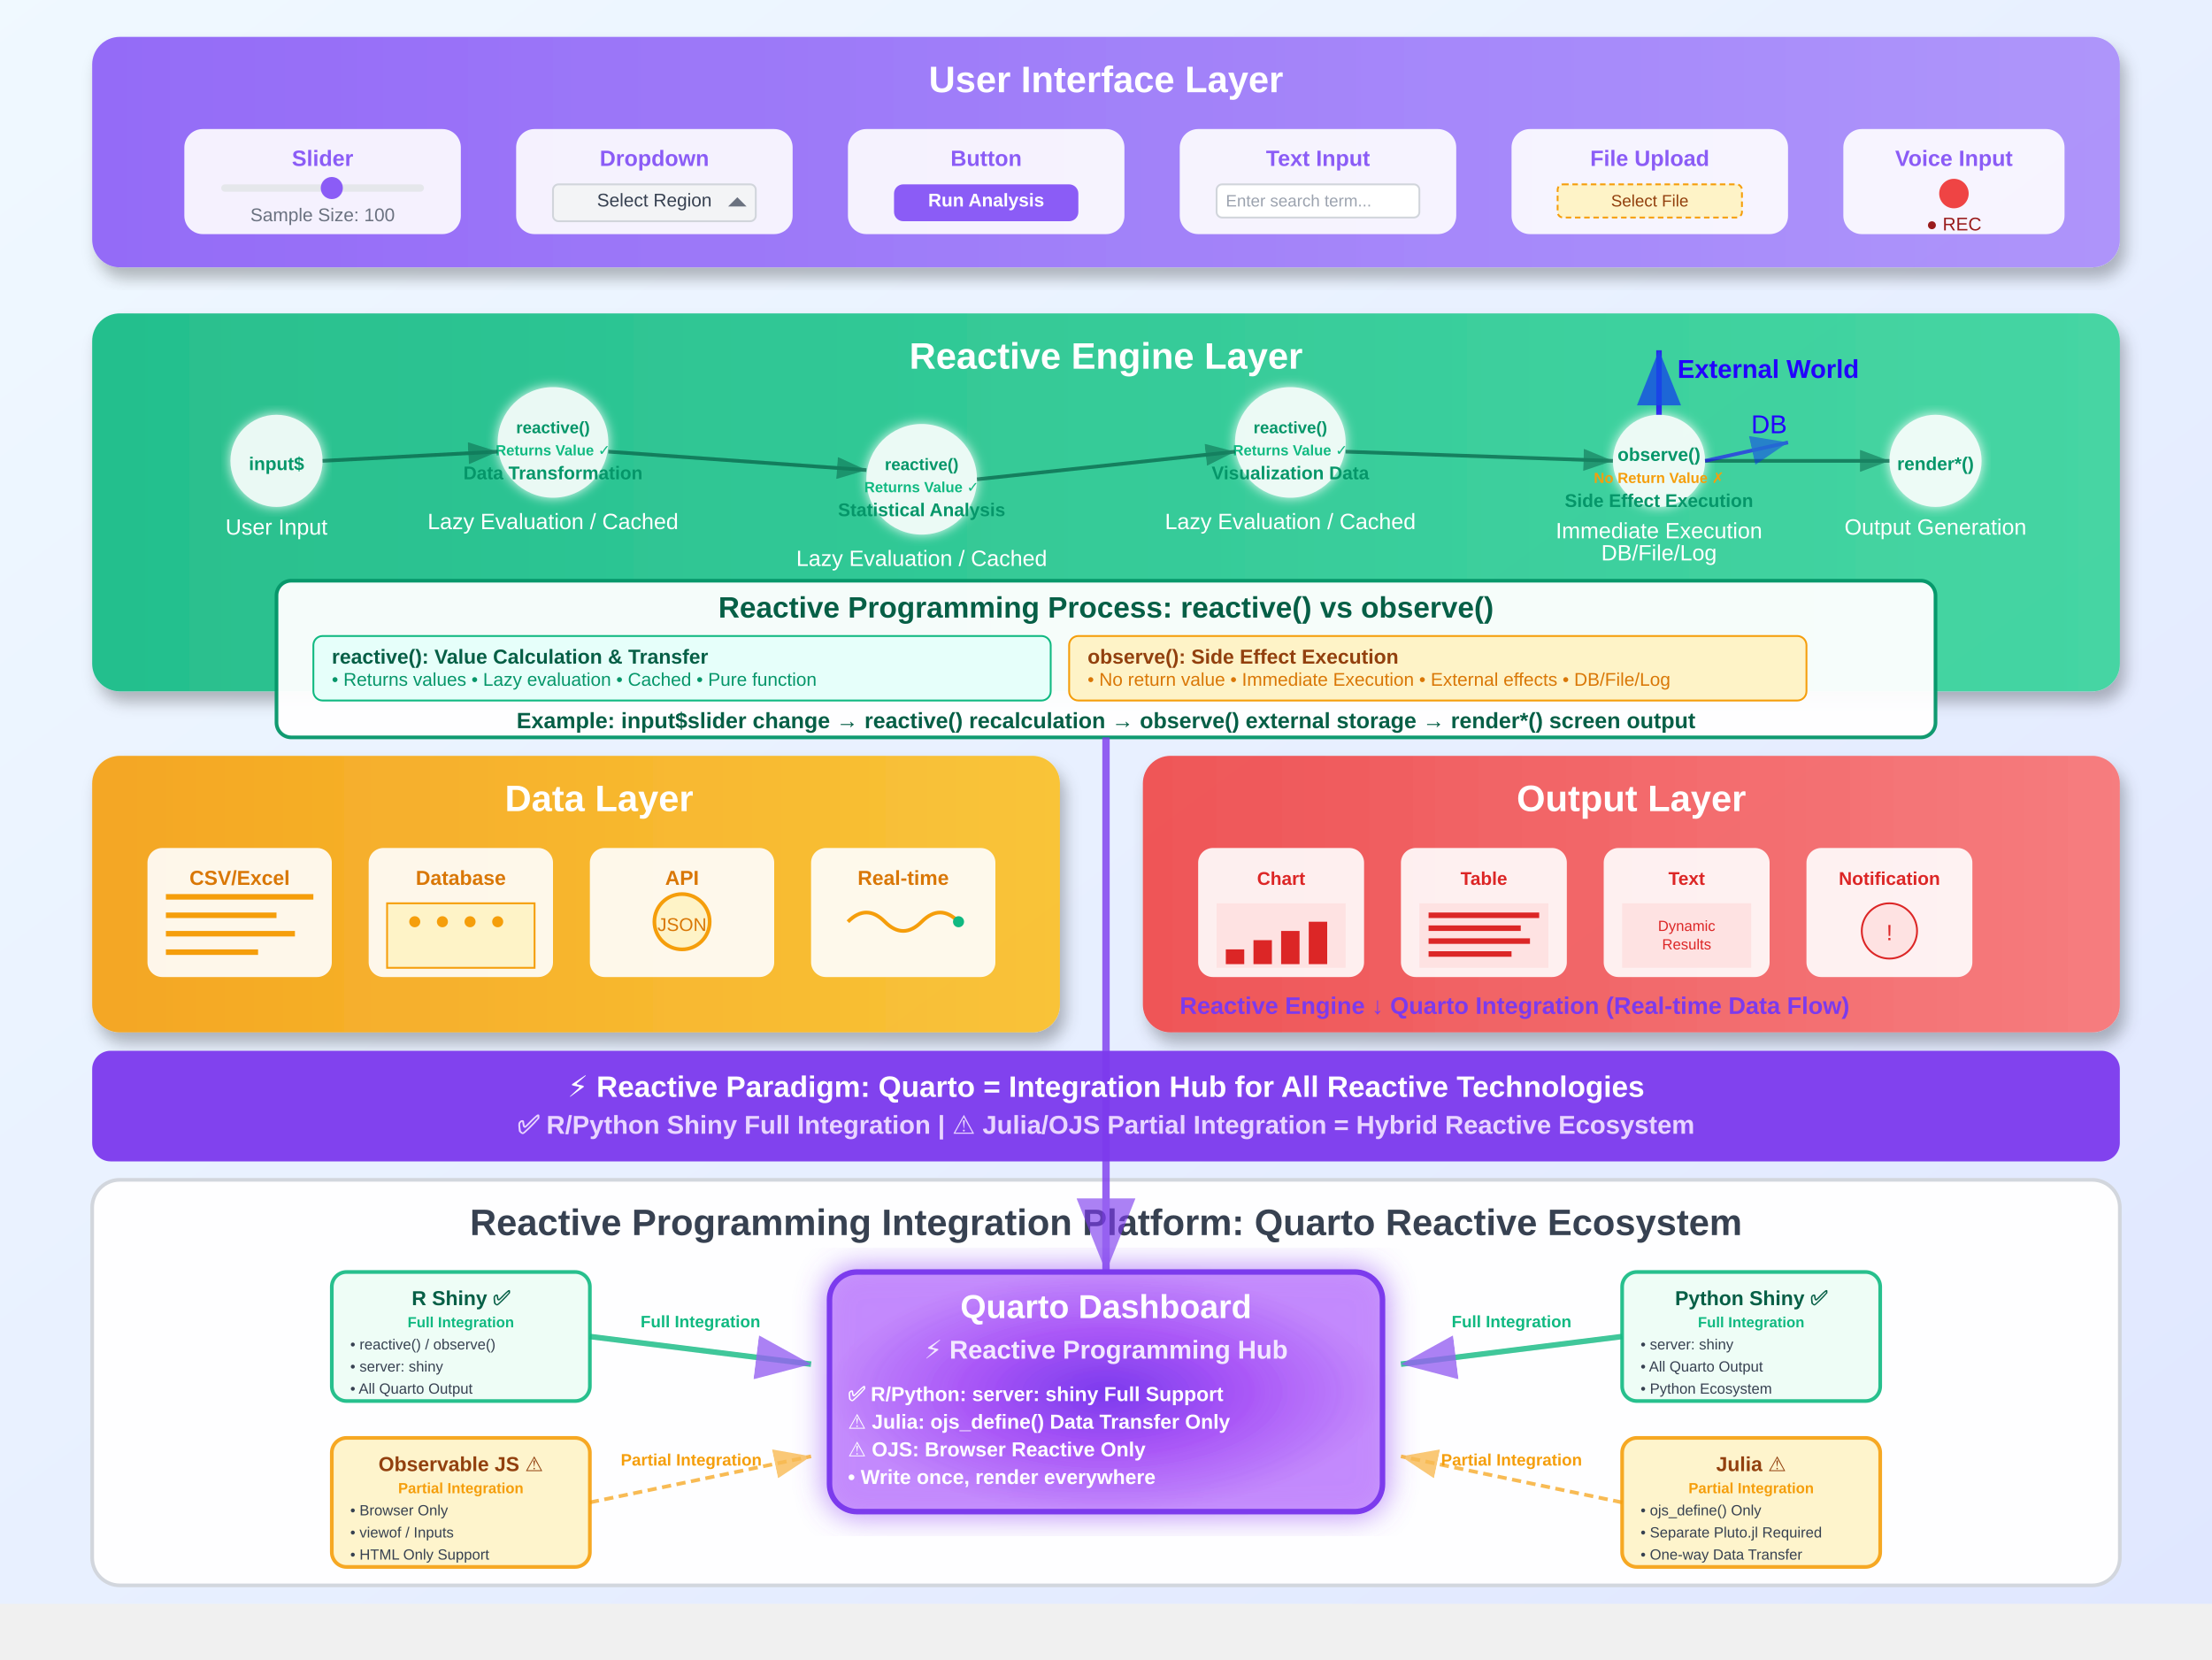
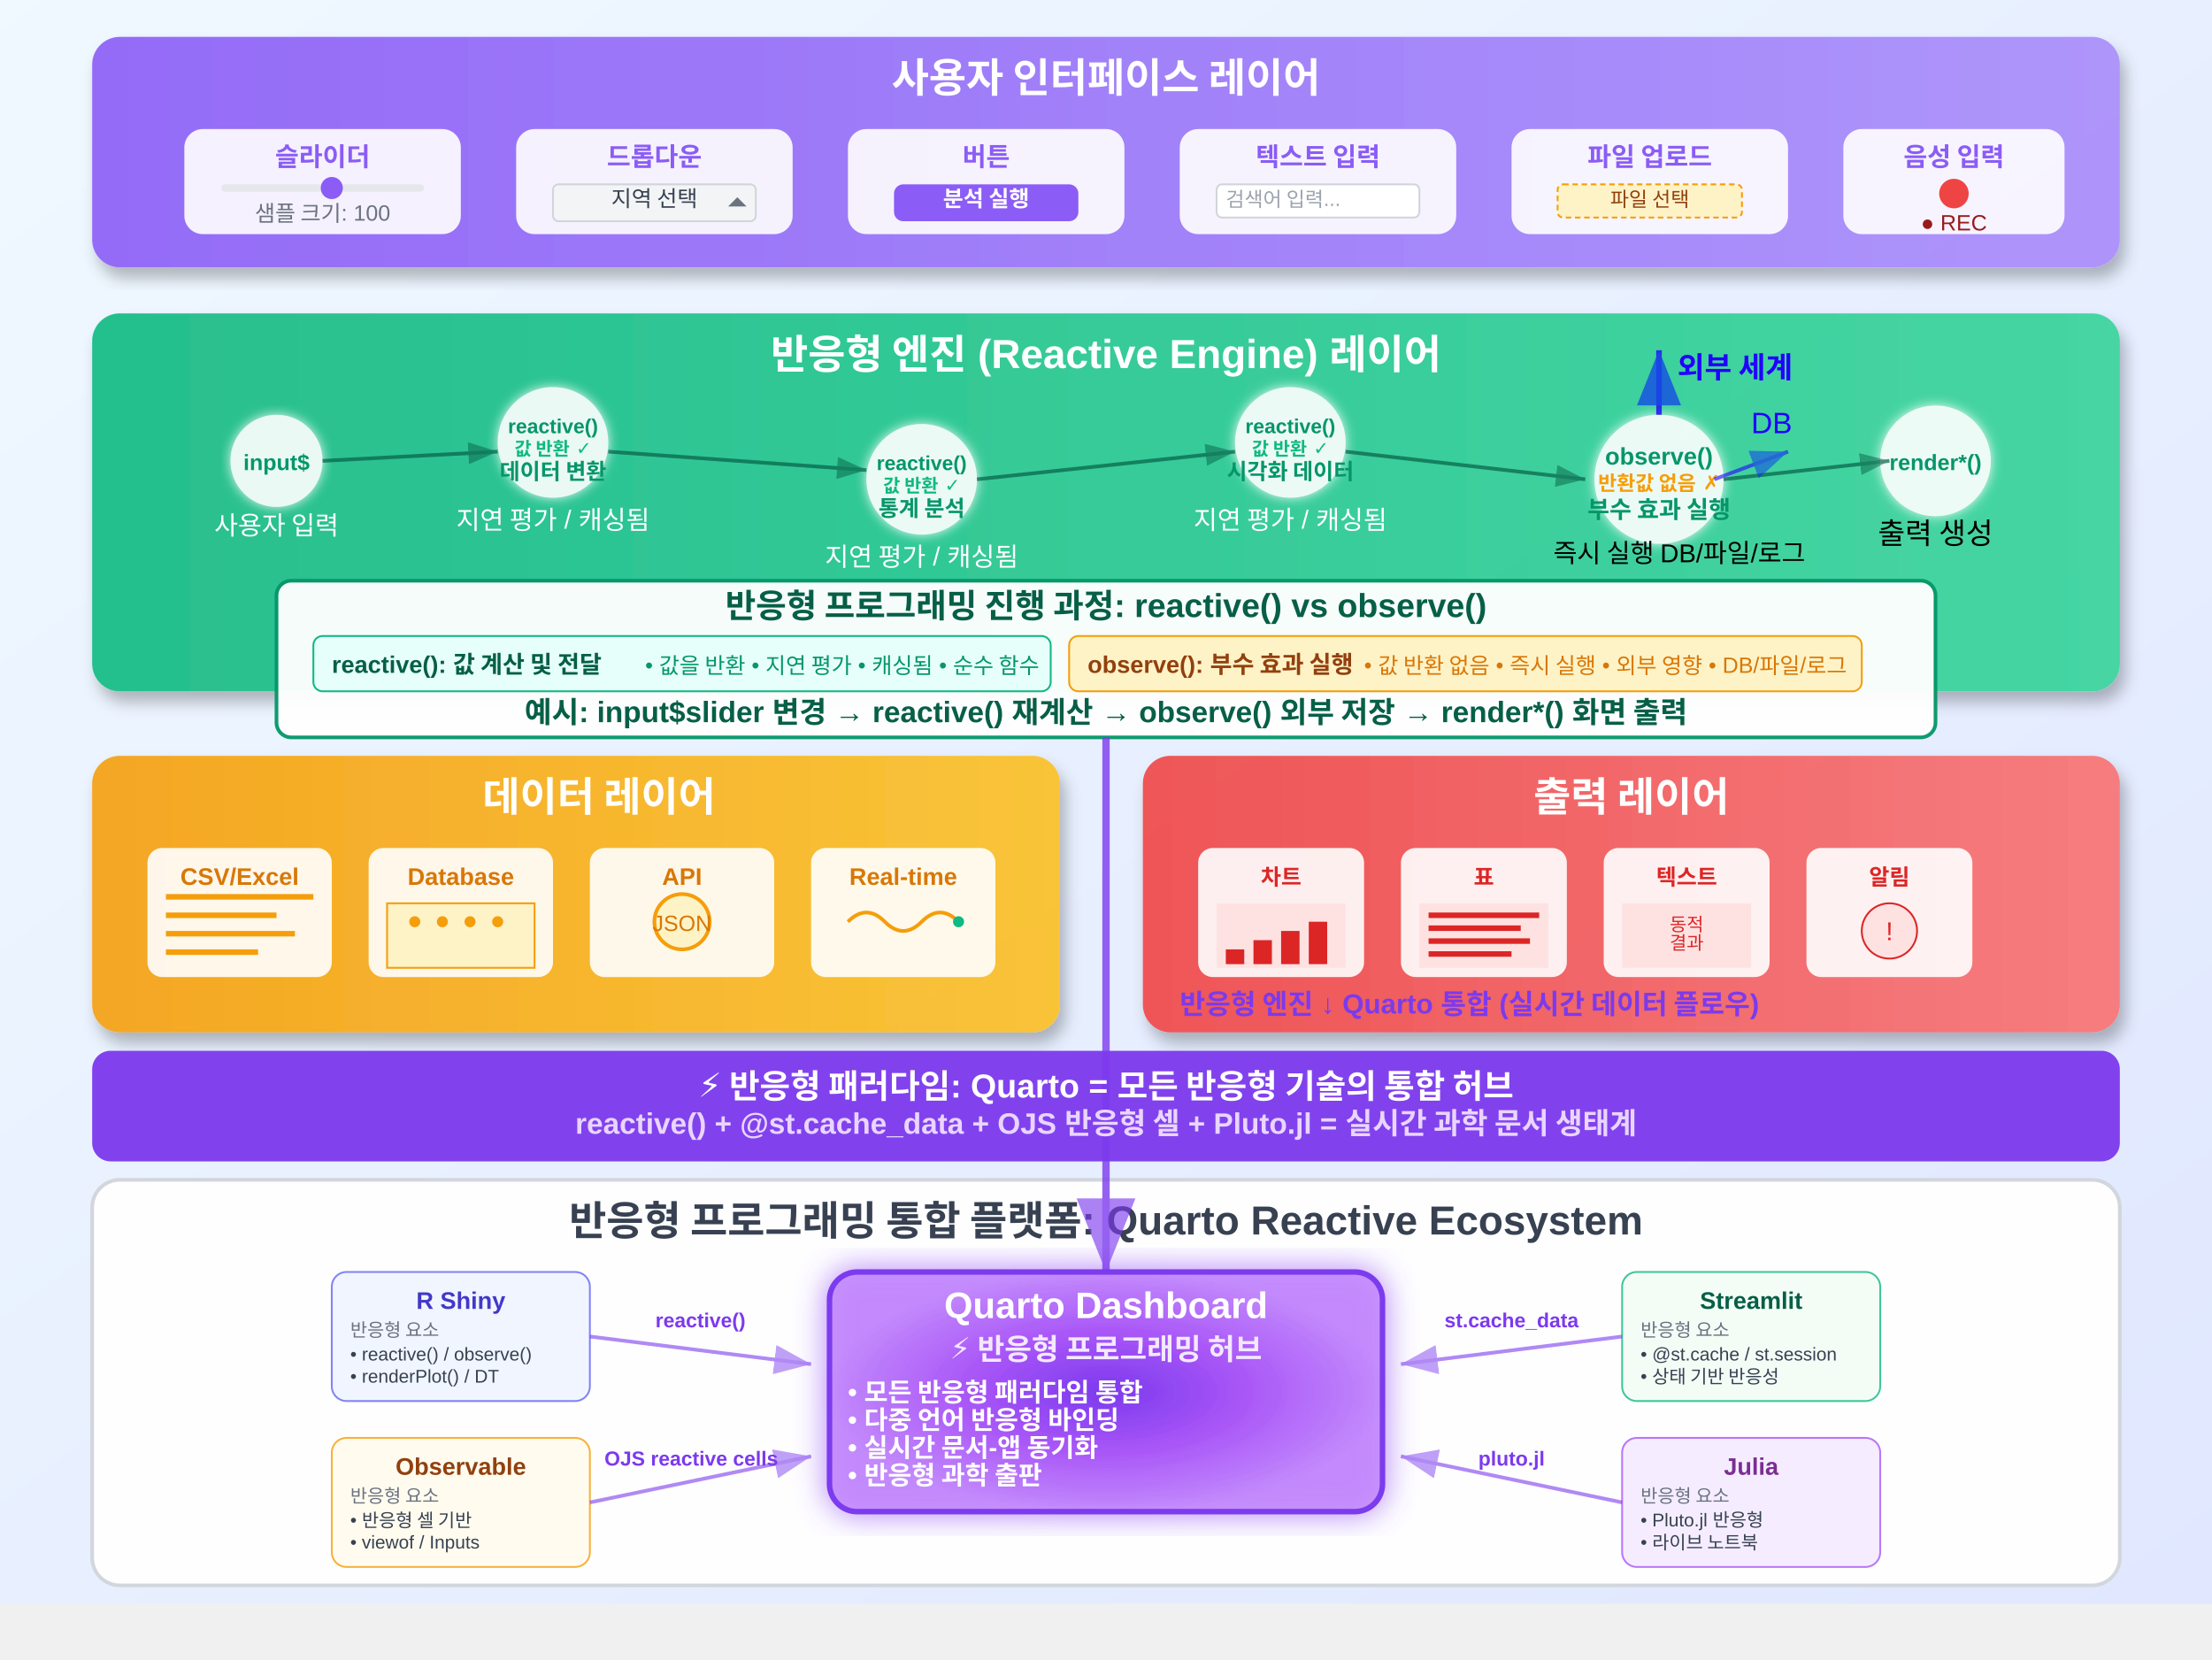
<svg xmlns="http://www.w3.org/2000/svg" width="1200" height="900" viewBox="0 30 1200 900">
  <defs>
    <linearGradient id="bgGradient" x1="0%" y1="0%" x2="100%" y2="100%">
      <stop offset="0%" style="stop-color:#F0F9FF;stop-opacity:1" />
      <stop offset="100%" style="stop-color:#E0E7FF;stop-opacity:1" />
    </linearGradient>
    <linearGradient id="userGradient" x1="0%" y1="0%" x2="100%" y2="0%">
      <stop offset="0%" style="stop-color:#8B5CF6" />
      <stop offset="100%" style="stop-color:#A78BFA" />
    </linearGradient>
    <linearGradient id="reactiveGradient" x1="0%" y1="0%" x2="100%" y2="0%">
      <stop offset="0%" style="stop-color:#10B981" />
      <stop offset="100%" style="stop-color:#34D399" />
    </linearGradient>
    <linearGradient id="dataGradient" x1="0%" y1="0%" x2="100%" y2="0%">
      <stop offset="0%" style="stop-color:#F59E0B" />
      <stop offset="100%" style="stop-color:#FBBF24" />
    </linearGradient>
    <linearGradient id="outputGradient" x1="0%" y1="0%" x2="100%" y2="0%">
      <stop offset="0%" style="stop-color:#EF4444" />
      <stop offset="100%" style="stop-color:#F87171" />
    </linearGradient>
    <filter id="shadow">
      <feDropShadow dx="3" dy="6" stdDeviation="4" flood-opacity="0.3" />
    </filter>
    <filter id="glow">
      <feGaussianBlur stdDeviation="3" result="coloredBlur" />
      <feMerge>
        <feMergeNode in="coloredBlur" />
        <feMergeNode in="SourceGraphic" />
      </feMerge>
    </filter>
  </defs>
  <rect width="1200" height="900" fill="url(#bgGradient)" />
  <g id="user-layer" transform="translate(0, -50)">
    <rect x="50" y="100" width="1100" height="125" rx="15" fill="url(#userGradient)" filter="url(#shadow)" opacity="0.9" />
-     <text x="600" y="130" text-anchor="middle" font-family="Arial, sans-serif" font-size="20" font-weight="bold" fill="white">
-       User Interface Layer
+     <text x="600" y="130" text-anchor="middle" font-family="Arial, sans-serif" font-size="22" font-weight="bold" fill="white">
+       사용자 인터페이스 레이어
    </text>
    <g id="ui-controls">
      <rect x="100" y="150" width="150" height="57" rx="10" fill="white" opacity="0.9" />
-       <text x="175" y="170" text-anchor="middle" font-family="Arial, sans-serif" font-size="12" font-weight="bold" fill="#8B5CF6">Slider</text>
+       <text x="175" y="170" text-anchor="middle" font-family="Arial, sans-serif" font-size="14" font-weight="bold" fill="#8B5CF6">슬라이더</text>
      <rect x="120" y="180" width="110" height="4" fill="#E5E7EB" rx="2" />
      <circle cx="180" cy="182" r="6" fill="#8B5CF6" />
-       <text x="175" y="200" text-anchor="middle" font-family="Arial, sans-serif" font-size="10" fill="#6B7280">Sample Size: 100</text>
+       <text x="175" y="200" text-anchor="middle" font-family="Arial, sans-serif" font-size="12" fill="#6B7280">샘플 크기: 100</text>
      <rect x="280" y="150" width="150" height="57" rx="10" fill="white" opacity="0.9" />
-       <text x="355" y="170" text-anchor="middle" font-family="Arial, sans-serif" font-size="12" font-weight="bold" fill="#8B5CF6">Dropdown</text>
+       <text x="355" y="170" text-anchor="middle" font-family="Arial, sans-serif" font-size="14" font-weight="bold" fill="#8B5CF6">드롭다운</text>
      <rect x="300" y="180" width="110" height="20" fill="#F3F4F6" stroke="#D1D5DB" rx="3" />
-       <text x="355" y="192" text-anchor="middle" font-family="Arial, sans-serif" font-size="10" fill="#374151">Select Region</text>
+       <text x="355" y="192" text-anchor="middle" font-family="Arial, sans-serif" font-size="12" fill="#374151">지역 선택</text>
      <polygon points="400,187 395,192 405,192" fill="#6B7280" />
      <rect x="460" y="150" width="150" height="57" rx="10" fill="white" opacity="0.9" />
-       <text x="535" y="170" text-anchor="middle" font-family="Arial, sans-serif" font-size="12" font-weight="bold" fill="#8B5CF6">Button</text>
+       <text x="535" y="170" text-anchor="middle" font-family="Arial, sans-serif" font-size="14" font-weight="bold" fill="#8B5CF6">버튼</text>
      <rect x="485" y="180" width="100" height="20" fill="#8B5CF6" rx="5" />
-       <text x="535" y="192" text-anchor="middle" font-family="Arial, sans-serif" font-size="10" font-weight="bold" fill="white">Run Analysis</text>
+       <text x="535" y="192" text-anchor="middle" font-family="Arial, sans-serif" font-size="12" font-weight="bold" fill="white">분석 실행</text>
      <rect x="640" y="150" width="150" height="57" rx="10" fill="white" opacity="0.9" />
-       <text x="715" y="170" text-anchor="middle" font-family="Arial, sans-serif" font-size="12" font-weight="bold" fill="#8B5CF6">Text Input</text>
+       <text x="715" y="170" text-anchor="middle" font-family="Arial, sans-serif" font-size="14" font-weight="bold" fill="#8B5CF6">텍스트 입력</text>
      <rect x="660" y="180" width="110" height="18" fill="white" stroke="#D1D5DB" rx="3" />
-       <text x="665" y="192" font-family="Arial, sans-serif" font-size="9" fill="#9CA3AF">Enter search term...</text>
+       <text x="665" y="192" font-family="Arial, sans-serif" font-size="11" fill="#9CA3AF">검색어 입력...</text>
      <rect x="820" y="150" width="150" height="57" rx="10" fill="white" opacity="0.9" />
-       <text x="895" y="170" text-anchor="middle" font-family="Arial, sans-serif" font-size="12" font-weight="bold" fill="#8B5CF6">File Upload</text>
+       <text x="895" y="170" text-anchor="middle" font-family="Arial, sans-serif" font-size="14" font-weight="bold" fill="#8B5CF6">파일 업로드</text>
      <rect x="845" y="180" width="100" height="18" fill="#FEF3C7" stroke="#F59E0B" stroke-width="1" stroke-dasharray="3,2" rx="3" />
-       <text x="895" y="192" text-anchor="middle" font-family="Arial, sans-serif" font-size="9" fill="#92400E">Select File</text>
+       <text x="895" y="192" text-anchor="middle" font-family="Arial, sans-serif" font-size="11" fill="#92400E">파일 선택</text>
      <rect x="1000" y="150" width="120" height="57" rx="10" fill="white" opacity="0.9" />
-       <text x="1060" y="170" text-anchor="middle" font-family="Arial, sans-serif" font-size="12" font-weight="bold" fill="#8B5CF6">Voice Input</text>
+       <text x="1060" y="170" text-anchor="middle" font-family="Arial, sans-serif" font-size="14" font-weight="bold" fill="#8B5CF6">음성 입력</text>
      <circle cx="1060" cy="185" r="8" fill="#EF4444" />
-       <text x="1060" y="205" text-anchor="middle" font-family="Arial, sans-serif" font-size="10" fill="#991B1B">● REC</text>
+       <text x="1060" y="205" text-anchor="middle" font-family="Arial, sans-serif" font-size="12" fill="#991B1B">● REC</text>
    </g>
  </g>
  <g id="reactive-layer" transform="translate(0, -50)">
    <rect x="50" y="250" width="1100" height="205" rx="15" fill="url(#reactiveGradient)" filter="url(#shadow)" opacity="0.9" />
-     <text x="600" y="280" text-anchor="middle" font-family="Arial, sans-serif" font-size="20" font-weight="bold" fill="white">
-       Reactive Engine Layer 
+     <text x="600" y="280" text-anchor="middle" font-family="Arial, sans-serif" font-size="22" font-weight="bold" fill="white">
+       반응형 엔진 (Reactive Engine) 레이어
    </text>
    <g id="reactive-nodes">
      <circle cx="150" cy="330" r="25" fill="white" opacity="0.9" filter="url(#glow)" />
-       <text x="150" y="335" text-anchor="middle" font-family="Arial, sans-serif" font-size="10" font-weight="bold" fill="#059669">input$</text>
-       <text x="150" y="370" text-anchor="middle" font-family="Arial, sans-serif" font-size="12" fill="white">User Input</text>
+       <text x="150" y="335" text-anchor="middle" font-family="Arial, sans-serif" font-size="12" font-weight="bold" fill="#059669">input$</text>
+       <text x="150" y="370" text-anchor="middle" font-family="Arial, sans-serif" font-size="14" fill="white">사용자 입력</text>
      <circle cx="300" cy="320" r="30" fill="white" opacity="0.9" filter="url(#glow)" />
-       <text x="300" y="315" text-anchor="middle" font-family="Arial, sans-serif" font-size="9" font-weight="bold" fill="#059669">reactive()</text>
-       <text x="300" y="327" text-anchor="middle" font-family="Arial, sans-serif" font-size="8" font-weight="bold" fill="#10B981">Returns Value ✓</text>
-       <text x="300" y="340" text-anchor="middle" font-family="Arial, sans-serif" font-size="10" font-weight="bold" fill="#059669">Data Transformation</text>
-       <text x="300" y="367" text-anchor="middle" font-family="Arial, sans-serif" font-size="12" fill="white">Lazy Evaluation / Cached</text>
+       <text x="300" y="315" text-anchor="middle" font-family="Arial, sans-serif" font-size="11" font-weight="bold" fill="#059669">reactive()</text>
+       <text x="300" y="327" text-anchor="middle" font-family="Arial, sans-serif" font-size="10" font-weight="bold" fill="#10B981">값 반환 ✓</text>
+       <text x="300" y="340" text-anchor="middle" font-family="Arial, sans-serif" font-size="12" font-weight="bold" fill="#059669">데이터 변환</text>
+       <text x="300" y="367" text-anchor="middle" font-family="Arial, sans-serif" font-size="14" fill="white">지연 평가 / 캐싱됨</text>
      <circle cx="500" cy="340" r="30" fill="white" opacity="0.9" filter="url(#glow)" />
-       <text x="500" y="335" text-anchor="middle" font-family="Arial, sans-serif" font-size="9" font-weight="bold" fill="#059669">reactive()</text>
-       <text x="500" y="347" text-anchor="middle" font-family="Arial, sans-serif" font-size="8" font-weight="bold" fill="#10B981">Returns Value ✓</text>
-       <text x="500" y="360" text-anchor="middle" font-family="Arial, sans-serif" font-size="10" font-weight="bold" fill="#059669">Statistical Analysis</text>
-       <text x="500" y="387" text-anchor="middle" font-family="Arial, sans-serif" font-size="12" fill="white">Lazy Evaluation / Cached</text>
+       <text x="500" y="335" text-anchor="middle" font-family="Arial, sans-serif" font-size="11" font-weight="bold" fill="#059669">reactive()</text>
+       <text x="500" y="347" text-anchor="middle" font-family="Arial, sans-serif" font-size="10" font-weight="bold" fill="#10B981">값 반환 ✓</text>
+       <text x="500" y="360" text-anchor="middle" font-family="Arial, sans-serif" font-size="12" font-weight="bold" fill="#059669">통계 분석</text>
+       <text x="500" y="387" text-anchor="middle" font-family="Arial, sans-serif" font-size="14" fill="white">지연 평가 / 캐싱됨</text>
      <circle cx="700" cy="320" r="30" fill="white" opacity="0.9" filter="url(#glow)" />
-       <text x="700" y="315" text-anchor="middle" font-family="Arial, sans-serif" font-size="9" font-weight="bold" fill="#059669">reactive()</text>
-       <text x="700" y="327" text-anchor="middle" font-family="Arial, sans-serif" font-size="8" font-weight="bold" fill="#10B981">Returns Value ✓</text>
-       <text x="700" y="340" text-anchor="middle" font-family="Arial, sans-serif" font-size="10" font-weight="bold" fill="#059669">Visualization Data</text>
-       <text x="700" y="367" text-anchor="middle" font-family="Arial, sans-serif" font-size="12" fill="white">Lazy Evaluation / Cached</text>
-       <circle cx="900" cy="330" r="25" fill="white" opacity="0.9" filter="url(#glow)" />
-       <text x="900" y="330" text-anchor="middle" font-family="Arial, sans-serif" font-size="10" font-weight="bold" fill="#059669">observe()</text>
-       <text x="900" y="342" text-anchor="middle" font-family="Arial, sans-serif" font-size="8" font-weight="bold" fill="#F59E0B">No Return Value ✗</text>
-       <text x="900" y="355" text-anchor="middle" font-family="Arial, sans-serif" font-size="10" font-weight="bold" fill="#059669">Side Effect Execution</text>
-       <text x="900" y="372" text-anchor="middle" font-family="Arial, sans-serif" font-size="12" fill="white">Immediate Execution</text>
-       <text x="900" y="384" text-anchor="middle" font-family="Arial, sans-serif" font-size="12" fill="white">DB/File/Log</text>
-       <circle cx="1050" cy="330" r="25" fill="white" opacity="0.9" filter="url(#glow)" />
-       <text x="1050" y="335" text-anchor="middle" font-family="Arial, sans-serif" font-size="10" font-weight="bold" fill="#059669">render*()</text>
-       <text x="1050" y="370" text-anchor="middle" font-family="Arial, sans-serif" font-size="12" fill="white">Output Generation</text>
+       <text x="700" y="315" text-anchor="middle" font-family="Arial, sans-serif" font-size="11" font-weight="bold" fill="#059669">reactive()</text>
+       <text x="700" y="327" text-anchor="middle" font-family="Arial, sans-serif" font-size="10" font-weight="bold" fill="#10B981">값 반환 ✓</text>
+       <text x="700" y="340" text-anchor="middle" font-family="Arial, sans-serif" font-size="12" font-weight="bold" fill="#059669">시각화 데이터</text>
+       <text x="700" y="367" text-anchor="middle" font-family="Arial, sans-serif" font-size="14" fill="white">지연 평가 / 캐싱됨</text>
+       <circle cx="900" cy="340" r="35" fill="white" opacity="0.9" filter="url(#glow)" />
+       <text x="900" y="332" text-anchor="middle" font-family="Arial, sans-serif" font-size="13" font-weight="bold" fill="#059669">observe()</text>
+       <text x="900" y="346" text-anchor="middle" font-family="Arial, sans-serif" font-size="11" font-weight="bold" fill="#F59E0B">반환값 없음 ✗</text>
+       <text x="900" y="361" text-anchor="middle" font-family="Arial, sans-serif" font-size="13" font-weight="bold" fill="#059669">부수 효과 실행</text>
+       <text x="870" y="385" text-anchor="middle" font-family="Arial, sans-serif" font-size="14" fill="black">즉시 실행</text>
+       <text x="940" y="385" text-anchor="middle" font-family="Arial, sans-serif" font-size="14" fill="black">DB/파일/로그</text>
+       <circle cx="1050" cy="330" r="30" fill="white" opacity="0.9" filter="url(#glow)" />
+       <text x="1050" y="335" text-anchor="middle" font-family="Arial, sans-serif" font-size="12" font-weight="bold" fill="#059669">render*()</text>
+       <text x="1050" y="375" text-anchor="middle" font-family="Arial, sans-serif" font-size="16" fill="black">출력 생성</text>
    </g>
    <defs>
      <marker id="reactiveArrow" markerWidth="8" markerHeight="6" refX="8" refY="3" orient="auto">
        <polygon points="0 0, 8 3, 0 6" fill="#065F46" opacity="0.7" />
      </marker>
      <marker id="externalArrow" markerWidth="10" markerHeight="8" refX="10" refY="4" orient="auto">
        <polygon points="0 0, 10 4, 0 8" fill="#0b2af5" opacity="0.8" />
      </marker>
    </defs>
    <line x1="175" y1="330" x2="270" y2="325" stroke="#065F46" stroke-width="2" marker-end="url(#reactiveArrow)" opacity="0.7" />
    <line x1="330" y1="325" x2="470" y2="335" stroke="#065F46" stroke-width="2" marker-end="url(#reactiveArrow)" opacity="0.7" />
    <line x1="530" y1="340" x2="670" y2="325" stroke="#065F46" stroke-width="2" marker-end="url(#reactiveArrow)" opacity="0.7" />
-     <line x1="730" y1="325" x2="875" y2="330" stroke="#065F46" stroke-width="2" marker-end="url(#reactiveArrow)" opacity="0.7" />
-     <line x1="925" y1="330" x2="1025" y2="330" stroke="#065F46" stroke-width="2" marker-end="url(#reactiveArrow)" opacity="0.7" />
+     <line x1="730" y1="325" x2="860" y2="340" stroke="#065F46" stroke-width="2" marker-end="url(#reactiveArrow)" opacity="0.7" />
+     <line x1="935" y1="340" x2="1025" y2="330" stroke="#065F46" stroke-width="2" marker-end="url(#reactiveArrow)" opacity="0.7" />
    <line x1="900" y1="305" x2="900" y2="270" stroke="#2200fd" stroke-width="3" marker-end="url(#externalArrow)" opacity="0.8" />
-     <text x="910" y="285" font-family="Arial, sans-serif" font-size="14" font-weight="bold" fill="#2200fd">External World</text>
-     <line x1="925" y1="330" x2="970" y2="320" stroke="#2200fd" stroke-width="2" marker-end="url(#externalArrow)" opacity="0.6" />
-     <text x="950" y="315" font-family="Arial, sans-serif" font-size="14" fill="#2200fd">DB</text>
+     <text x="910" y="285" font-family="Arial, sans-serif" font-size="16" font-weight="bold" fill="#2200fd">외부 세계</text>
+     <line x1="930" y1="340" x2="970" y2="325" stroke="#2200fd" stroke-width="2" marker-end="url(#externalArrow)" opacity="0.6" />
+     <text x="950" y="315" font-family="Arial, sans-serif" font-size="16" fill="#2200fd">DB</text>
    <rect x="150" y="395" width="900" height="85" rx="8" fill="white" stroke="#059669" stroke-width="2" opacity="0.95" />
-     <text x="600" y="415" text-anchor="middle" font-family="Arial, sans-serif" font-size="16" font-weight="bold" fill="#065F46">
-       Reactive Programming Process: reactive() vs observe()
-     </text>
-     <rect x="170" y="425" width="400" height="35" rx="5" fill="#E6FFFA" stroke="#10B981" stroke-width="1" />
-     <text x="180" y="440" font-family="Arial, sans-serif" font-size="11" font-weight="bold" fill="#065F46">reactive(): Value Calculation &amp; Transfer</text>
-     <text x="180" y="452" font-family="Arial, sans-serif" font-size="10" fill="#059669">• Returns values • Lazy evaluation • Cached • Pure function</text>
-     <rect x="580" y="425" width="400" height="35" rx="5" fill="#FEF3C7" stroke="#F59E0B" stroke-width="1" />
-     <text x="590" y="440" font-family="Arial, sans-serif" font-size="11" font-weight="bold" fill="#92400E">observe(): Side Effect Execution</text>
-     <text x="590" y="452" font-family="Arial, sans-serif" font-size="10" fill="#D97706">• No return value • Immediate Execution • External effects • DB/File/Log</text>
-     <text x="600" y="475" text-anchor="middle" font-family="Arial, sans-serif" font-size="12" font-weight="bold" fill="#065F46">
-       Example: input$slider change → reactive() recalculation → observe() external storage → render*() screen output
+     <text x="600" y="415" text-anchor="middle" font-family="Arial, sans-serif" font-size="18" font-weight="bold" fill="#065F46">
+       반응형 프로그래밍 진행 과정: reactive() vs observe()
+     </text>
+     <rect x="170" y="425" width="400" height="30" rx="5" fill="#E6FFFA" stroke="#10B981" stroke-width="1" />
+     <text x="180" y="445" font-family="Arial, sans-serif" font-size="13" font-weight="bold" fill="#065F46">reactive(): 값 계산 및 전달</text>
+     <text x="350" y="445" font-family="Arial, sans-serif" font-size="12" fill="#059669">• 값을 반환 • 지연 평가 • 캐싱됨 • 순수 함수</text>
+     <rect x="580" y="425" width="430" height="30" rx="5" fill="#FEF3C7" stroke="#F59E0B" stroke-width="1" />
+     <text x="590" y="445" font-family="Arial, sans-serif" font-size="13" font-weight="bold" fill="#92400E">observe(): 부수 효과 실행</text>
+     <text x="740" y="445" font-family="Arial, sans-serif" font-size="12" fill="#D97706">• 값 반환 없음 • 즉시 실행 • 외부 영향 • DB/파일/로그</text>
+     <text x="600" y="472" text-anchor="middle" font-family="Arial, sans-serif" font-size="16" font-weight="bold" fill="#065F46">
+       예시: input$slider 변경 → reactive() 재계산 → observe() 외부 저장 → render*() 화면 출력
    </text>
  </g>
  <g id="data-layer" transform="translate(0, -40)">
    <rect x="50" y="480" width="525" height="150" rx="15" fill="url(#dataGradient)" filter="url(#shadow)" opacity="0.9" />
-     <text x="325" y="510" text-anchor="middle" font-family="Arial, sans-serif" font-size="20" font-weight="bold" fill="white">
-       Data Layer
+     <text x="325" y="510" text-anchor="middle" font-family="Arial, sans-serif" font-size="22" font-weight="bold" fill="white">
+       데이터 레이어
    </text>
    <rect x="80" y="530" width="100" height="70" rx="8" fill="white" opacity="0.9" />
-     <text x="130" y="550" text-anchor="middle" font-family="Arial, sans-serif" font-size="11" font-weight="bold" fill="#D97706">CSV/Excel</text>
+     <text x="130" y="550" text-anchor="middle" font-family="Arial, sans-serif" font-size="13" font-weight="bold" fill="#D97706">CSV/Excel</text>
    <rect x="90" y="555" width="80" height="3" fill="#F59E0B" />
    <rect x="90" y="565" width="60" height="3" fill="#F59E0B" />
    <rect x="90" y="575" width="70" height="3" fill="#F59E0B" />
    <rect x="90" y="585" width="50" height="3" fill="#F59E0B" />
    <rect x="200" y="530" width="100" height="70" rx="8" fill="white" opacity="0.9" />
-     <text x="250" y="550" text-anchor="middle" font-family="Arial, sans-serif" font-size="11" font-weight="bold" fill="#D97706">Database</text>
+     <text x="250" y="550" text-anchor="middle" font-family="Arial, sans-serif" font-size="13" font-weight="bold" fill="#D97706">Database</text>
    <rect x="210" y="560" width="80" height="35" fill="#FEF3C7" stroke="#F59E0B" />
    <circle cx="225" cy="570" r="3" fill="#F59E0B" />
    <circle cx="240" cy="570" r="3" fill="#F59E0B" />
    <circle cx="255" cy="570" r="3" fill="#F59E0B" />
    <circle cx="270" cy="570" r="3" fill="#F59E0B" />
    <rect x="320" y="530" width="100" height="70" rx="8" fill="white" opacity="0.9" />
-     <text x="370" y="550" text-anchor="middle" font-family="Arial, sans-serif" font-size="11" font-weight="bold" fill="#D97706">API</text>
+     <text x="370" y="550" text-anchor="middle" font-family="Arial, sans-serif" font-size="13" font-weight="bold" fill="#D97706">API</text>
    <circle cx="370" cy="570" r="15" fill="#FEF3C7" stroke="#F59E0B" stroke-width="2" />
-     <text x="370" y="575" text-anchor="middle" font-family="Arial, sans-serif" font-size="10" fill="#D97706">JSON</text>
+     <text x="370" y="575" text-anchor="middle" font-family="Arial, sans-serif" font-size="12" fill="#D97706">JSON</text>
    <rect x="440" y="530" width="100" height="70" rx="8" fill="white" opacity="0.9" />
-     <text x="490" y="550" text-anchor="middle" font-family="Arial, sans-serif" font-size="11" font-weight="bold" fill="#D97706">Real-time</text>
+     <text x="490" y="550" text-anchor="middle" font-family="Arial, sans-serif" font-size="13" font-weight="bold" fill="#D97706">Real-time</text>
    <path d="M 460 570 Q 470 560 480 570 T 500 570 T 520 570" stroke="#F59E0B" stroke-width="2" fill="none" />
    <circle cx="520" cy="570" r="3" fill="#10B981">
      <animate attributeName="r" values="3;6;3" dur="1.5s" repeatCount="indefinite" />
    </circle>
  </g>
  <g id="output-layer" transform="translate(0, -40)">
    <rect x="620" y="480" width="530" height="150" rx="15" fill="url(#outputGradient)" filter="url(#shadow)" opacity="0.9" />
-     <text x="885" y="510" text-anchor="middle" font-family="Arial, sans-serif" font-size="20" font-weight="bold" fill="white">
-       Output Layer
+     <text x="885" y="510" text-anchor="middle" font-family="Arial, sans-serif" font-size="22" font-weight="bold" fill="white">
+       출력 레이어
    </text>
    <rect x="650" y="530" width="90" height="70" rx="8" fill="white" opacity="0.9" />
-     <text x="695" y="550" text-anchor="middle" font-family="Arial, sans-serif" font-size="10" font-weight="bold" fill="#DC2626">Chart</text>
+     <text x="695" y="550" text-anchor="middle" font-family="Arial, sans-serif" font-size="12" font-weight="bold" fill="#DC2626">차트</text>
    <rect x="660" y="560" width="70" height="35" fill="#FEE2E2" />
    <rect x="665" y="585" width="10" height="8" fill="#DC2626" />
    <rect x="680" y="580" width="10" height="13" fill="#DC2626" />
    <rect x="695" y="575" width="10" height="18" fill="#DC2626" />
    <rect x="710" y="570" width="10" height="23" fill="#DC2626" />
    <rect x="760" y="530" width="90" height="70" rx="8" fill="white" opacity="0.9" />
-     <text x="805" y="550" text-anchor="middle" font-family="Arial, sans-serif" font-size="10" font-weight="bold" fill="#DC2626">Table</text>
+     <text x="805" y="550" text-anchor="middle" font-family="Arial, sans-serif" font-size="12" font-weight="bold" fill="#DC2626">표</text>
    <rect x="770" y="560" width="70" height="35" fill="#FEE2E2" />
    <rect x="775" y="565" width="60" height="3" fill="#DC2626" />
    <rect x="775" y="572" width="50" height="3" fill="#DC2626" />
    <rect x="775" y="579" width="55" height="3" fill="#DC2626" />
    <rect x="775" y="586" width="45" height="3" fill="#DC2626" />
    <rect x="870" y="530" width="90" height="70" rx="8" fill="white" opacity="0.9" />
-     <text x="915" y="550" text-anchor="middle" font-family="Arial, sans-serif" font-size="10" font-weight="bold" fill="#DC2626">Text</text>
+     <text x="915" y="550" text-anchor="middle" font-family="Arial, sans-serif" font-size="12" font-weight="bold" fill="#DC2626">텍스트</text>
    <rect x="880" y="560" width="70" height="35" fill="#FEE2E2" />
-     <text x="915" y="575" text-anchor="middle" font-family="Arial, sans-serif" font-size="8" fill="#DC2626">Dynamic</text>
-     <text x="915" y="585" text-anchor="middle" font-family="Arial, sans-serif" font-size="8" fill="#DC2626">Results</text>
+     <text x="915" y="575" text-anchor="middle" font-family="Arial, sans-serif" font-size="10" fill="#DC2626">동적</text>
+     <text x="915" y="585" text-anchor="middle" font-family="Arial, sans-serif" font-size="10" fill="#DC2626">결과</text>
    <rect x="980" y="530" width="90" height="70" rx="8" fill="white" opacity="0.9" />
-     <text x="1025" y="550" text-anchor="middle" font-family="Arial, sans-serif" font-size="10" font-weight="bold" fill="#DC2626">Notification</text>
+     <text x="1025" y="550" text-anchor="middle" font-family="Arial, sans-serif" font-size="12" font-weight="bold" fill="#DC2626">알림</text>
    <circle cx="1025" cy="575" r="15" fill="#FEE2E2" stroke="#DC2626" />
-     <text x="1025" y="580" text-anchor="middle" font-family="Arial, sans-serif" font-size="12" fill="#DC2626">!</text>
+     <text x="1025" y="580" text-anchor="middle" font-family="Arial, sans-serif" font-size="14" fill="#DC2626">!</text>
  </g>
  <g id="tech-stack">
    <defs>
      <radialGradient id="quartoGradient" cx="50%" cy="50%" r="50%">
        <stop offset="0%" style="stop-color:#7C3AED;stop-opacity:1" />
        <stop offset="50%" style="stop-color:#A855F7;stop-opacity:0.9" />
        <stop offset="100%" style="stop-color:#C084FC;stop-opacity:0.8" />
      </radialGradient>
      <filter id="centralGlow">
        <feGaussianBlur stdDeviation="8" result="coloredBlur" />
        <feMerge>
          <feMergeNode in="coloredBlur" />
          <feMergeNode in="SourceGraphic" />
        </feMerge>
      </filter>
      <marker id="integrationArrow" markerWidth="10" markerHeight="8" refX="10" refY="4" orient="auto">
        <polygon points="0 0, 10 4, 0 8" fill="#7C3AED" opacity="0.8" />
      </marker>
-       <marker id="partialIntegrationArrow" markerWidth="10" markerHeight="8" refX="10" refY="4" orient="auto">
-         <polygon points="0 0, 10 4, 0 8" fill="#F59E0B" opacity="0.8" />
-       </marker>
    </defs>
    <rect x="50" y="670" width="1100" height="220" rx="15" fill="white" stroke="#D1D5DB" stroke-width="2" opacity="0.95" />
-     <text x="600" y="700" text-anchor="middle" font-family="Arial, sans-serif" font-size="20" font-weight="bold" fill="#374151">
-       Reactive Programming Integration Platform: Quarto Reactive Ecosystem
+     <text x="600" y="700" text-anchor="middle" font-family="Arial, sans-serif" font-size="22" font-weight="bold" fill="#374151">
+       반응형 프로그래밍 통합 플랫폼: Quarto Reactive Ecosystem
    </text>
    <rect x="450" y="720" width="300" height="130" rx="15" fill="url(#quartoGradient)" stroke="#7C3AED" stroke-width="3" filter="url(#centralGlow)" />
-     <text x="600" y="745" text-anchor="middle" font-family="Arial, sans-serif" font-size="18" font-weight="bold" fill="white">
+     <text x="600" y="745" text-anchor="middle" font-family="Arial, sans-serif" font-size="20" font-weight="bold" fill="white">
      Quarto Dashboard
    </text>
-     <text x="600" y="767" text-anchor="middle" font-family="Arial, sans-serif" font-size="14" font-weight="bold" fill="#F3E8FF">
-       ⚡ Reactive Programming Hub
-     </text>
-     <text x="460" y="790" font-family="Arial, sans-serif" font-size="11" font-weight="bold" fill="white">✅ R/Python: server: shiny Full Support</text>
-     <text x="460" y="805" font-family="Arial, sans-serif" font-size="11" font-weight="bold" fill="white">⚠️ Julia: ojs_define() Data Transfer Only</text>
-     <text x="460" y="820" font-family="Arial, sans-serif" font-size="11" font-weight="bold" fill="white">⚠️ OJS: Browser Reactive Only</text>
-     <text x="460" y="835" font-family="Arial, sans-serif" font-size="11" font-weight="bold" fill="white">• Write once, render everywhere</text>
-     <rect x="180" y="720" width="140" height="70" rx="8" fill="#ECFDF5" stroke="#10B981" stroke-width="2" opacity="0.9" />
-     <text x="250" y="738" text-anchor="middle" font-family="Arial, sans-serif" font-size="11" font-weight="bold" fill="#065F46">R Shiny ✅</text>
-     <text x="250" y="750" text-anchor="middle" font-family="Arial, sans-serif" font-size="8" font-weight="bold" fill="#10B981">Full Integration</text>
-     <text x="190" y="762" font-family="Arial, sans-serif" font-size="8" fill="#374151">• reactive() / observe()</text>
-     <text x="190" y="774" font-family="Arial, sans-serif" font-size="8" fill="#374151">• server: shiny</text>
-     <text x="190" y="786" font-family="Arial, sans-serif" font-size="8" fill="#374151">• All Quarto Output</text>
-     <rect x="880" y="720" width="140" height="70" rx="8" fill="#ECFDF5" stroke="#10B981" stroke-width="2" opacity="0.9" />
-     <text x="950" y="738" text-anchor="middle" font-family="Arial, sans-serif" font-size="11" font-weight="bold" fill="#065F46">Python Shiny ✅</text>
-     <text x="950" y="750" text-anchor="middle" font-family="Arial, sans-serif" font-size="8" font-weight="bold" fill="#10B981">Full Integration</text>
-     <text x="890" y="762" font-family="Arial, sans-serif" font-size="8" fill="#374151">• server: shiny</text>
-     <text x="890" y="774" font-family="Arial, sans-serif" font-size="8" fill="#374151">• All Quarto Output</text>
-     <text x="890" y="786" font-family="Arial, sans-serif" font-size="8" fill="#374151">• Python Ecosystem</text>
-     <rect x="180" y="810" width="140" height="70" rx="8" fill="#FEF3C7" stroke="#F59E0B" stroke-width="2" opacity="0.9" />
-     <text x="250" y="828" text-anchor="middle" font-family="Arial, sans-serif" font-size="11" font-weight="bold" fill="#92400E">Observable JS ⚠️</text>
-     <text x="250" y="840" text-anchor="middle" font-family="Arial, sans-serif" font-size="8" font-weight="bold" fill="#F59E0B">Partial Integration</text>
-     <text x="190" y="852" font-family="Arial, sans-serif" font-size="8" fill="#374151">• Browser Only</text>
-     <text x="190" y="864" font-family="Arial, sans-serif" font-size="8" fill="#374151">• viewof / Inputs</text>
-     <text x="190" y="876" font-family="Arial, sans-serif" font-size="8" fill="#374151">• HTML Only Support</text>
-     <rect x="880" y="810" width="140" height="70" rx="8" fill="#FEF3C7" stroke="#F59E0B" stroke-width="2" opacity="0.9" />
-     <text x="950" y="828" text-anchor="middle" font-family="Arial, sans-serif" font-size="11" font-weight="bold" fill="#92400E">Julia ⚠️</text>
-     <text x="950" y="840" text-anchor="middle" font-family="Arial, sans-serif" font-size="8" font-weight="bold" fill="#F59E0B">Partial Integration</text>
-     <text x="890" y="852" font-family="Arial, sans-serif" font-size="8" fill="#374151">• ojs_define() Only</text>
-     <text x="890" y="864" font-family="Arial, sans-serif" font-size="8" fill="#374151">• Separate Pluto.jl Required</text>
-     <text x="890" y="876" font-family="Arial, sans-serif" font-size="8" fill="#374151">• One-way Data Transfer</text>
-     <line x1="320" y1="755" x2="440" y2="770" stroke="#10B981" stroke-width="3" marker-end="url(#integrationArrow)" opacity="0.8" />
-     <line x1="880" y1="755" x2="760" y2="770" stroke="#10B981" stroke-width="3" marker-end="url(#integrationArrow)" opacity="0.8" />
-     <line x1="320" y1="845" x2="440" y2="820" stroke="#F59E0B" stroke-width="2" stroke-dasharray="5,3" marker-end="url(#partialIntegrationArrow)" opacity="0.7" />
-     <line x1="880" y1="845" x2="760" y2="820" stroke="#F59E0B" stroke-width="2" stroke-dasharray="5,3" marker-end="url(#partialIntegrationArrow)" opacity="0.7" />
-     <text x="380" y="750" text-anchor="middle" font-family="Arial, sans-serif" font-size="9" font-weight="bold" fill="#10B981">Full Integration</text>
-     <text x="820" y="750" text-anchor="middle" font-family="Arial, sans-serif" font-size="9" font-weight="bold" fill="#10B981">Full Integration</text>
-     <text x="375" y="825" text-anchor="middle" font-family="Arial, sans-serif" font-size="9" font-weight="bold" fill="#F59E0B">Partial Integration</text>
-     <text x="820" y="825" text-anchor="middle" font-family="Arial, sans-serif" font-size="9" font-weight="bold" fill="#F59E0B">Partial Integration</text>
+     <text x="600" y="767" text-anchor="middle" font-family="Arial, sans-serif" font-size="16" font-weight="bold" fill="#F3E8FF">
+       ⚡ 반응형 프로그래밍 허브
+     </text>
+     <text x="460" y="790" font-family="Arial, sans-serif" font-size="14" font-weight="bold" fill="white">• 모든 반응형 패러다임 통합</text>
+     <text x="460" y="805" font-family="Arial, sans-serif" font-size="14" font-weight="bold" fill="white">• 다중 언어 반응형 바인딩</text>
+     <text x="460" y="820" font-family="Arial, sans-serif" font-size="14" font-weight="bold" fill="white">• 실시간 문서-앱 동기화</text>
+     <text x="460" y="835" font-family="Arial, sans-serif" font-size="14" font-weight="bold" fill="white">• 반응형 과학 출판</text>
+     <rect x="180" y="720" width="140" height="70" rx="8" fill="#EEF2FF" stroke="#6366F1" stroke-width="1" opacity="0.8" />
+     <text x="250" y="740" text-anchor="middle" font-family="Arial, sans-serif" font-size="13" font-weight="bold" fill="#4338CA">R Shiny</text>
+     <text x="190" y="755" font-family="Arial, sans-serif" font-size="10" fill="#6B7280">반응형 요소</text>
+     <text x="190" y="768" font-family="Arial, sans-serif" font-size="10" fill="#374151">• reactive() / observe()</text>
+     <text x="190" y="780" font-family="Arial, sans-serif" font-size="10" fill="#374151">• renderPlot() / DT</text>
+     <rect x="880" y="720" width="140" height="70" rx="8" fill="#F0FDF4" stroke="#10B981" stroke-width="1" opacity="0.8" />
+     <text x="950" y="740" text-anchor="middle" font-family="Arial, sans-serif" font-size="13" font-weight="bold" fill="#065F46">Streamlit</text>
+     <text x="890" y="755" font-family="Arial, sans-serif" font-size="10" fill="#6B7280">반응형 요소</text>
+     <text x="890" y="768" font-family="Arial, sans-serif" font-size="10" fill="#374151">• @st.cache / st.session</text>
+     <text x="890" y="780" font-family="Arial, sans-serif" font-size="10" fill="#374151">• 상태 기반 반응성</text>
+     <rect x="180" y="810" width="140" height="70" rx="8" fill="#FFFBEB" stroke="#F59E0B" stroke-width="1" opacity="0.8" />
+     <text x="250" y="830" text-anchor="middle" font-family="Arial, sans-serif" font-size="13" font-weight="bold" fill="#92400E">Observable</text>
+     <text x="190" y="845" font-family="Arial, sans-serif" font-size="10" fill="#6B7280">반응형 요소</text>
+     <text x="190" y="858" font-family="Arial, sans-serif" font-size="10" fill="#374151">• 반응형 셀 기반</text>
+     <text x="190" y="870" font-family="Arial, sans-serif" font-size="10" fill="#374151">• viewof / Inputs</text>
+     <rect x="880" y="810" width="140" height="70" rx="8" fill="#F3E8FF" stroke="#A855F7" stroke-width="1" opacity="0.8" />
+     <text x="950" y="830" text-anchor="middle" font-family="Arial, sans-serif" font-size="13" font-weight="bold" fill="#7C2D92">Julia</text>
+     <text x="890" y="845" font-family="Arial, sans-serif" font-size="10" fill="#6B7280">반응형 요소</text>
+     <text x="890" y="858" font-family="Arial, sans-serif" font-size="10" fill="#374151">• Pluto.jl 반응형</text>
+     <text x="890" y="870" font-family="Arial, sans-serif" font-size="10" fill="#374151">• 라이브 노트북</text>
+     <line x1="320" y1="755" x2="440" y2="770" stroke="#7C3AED" stroke-width="2" marker-end="url(#integrationArrow)" opacity="0.6" />
+     <line x1="880" y1="755" x2="760" y2="770" stroke="#7C3AED" stroke-width="2" marker-end="url(#integrationArrow)" opacity="0.6" />
+     <line x1="320" y1="845" x2="440" y2="820" stroke="#7C3AED" stroke-width="2" marker-end="url(#integrationArrow)" opacity="0.6" />
+     <line x1="880" y1="845" x2="760" y2="820" stroke="#7C3AED" stroke-width="2" marker-end="url(#integrationArrow)" opacity="0.6" />
+     <text x="380" y="750" text-anchor="middle" font-family="Arial, sans-serif" font-size="11" font-weight="bold" fill="#7C3AED">reactive()</text>
+     <text x="820" y="750" text-anchor="middle" font-family="Arial, sans-serif" font-size="11" font-weight="bold" fill="#7C3AED">st.cache_data</text>
+     <text x="375" y="825" text-anchor="middle" font-family="Arial, sans-serif" font-size="11" font-weight="bold" fill="#7C3AED">OJS reactive cells</text>
+     <text x="820" y="825" text-anchor="middle" font-family="Arial, sans-serif" font-size="11" font-weight="bold" fill="#7C3AED">pluto.jl</text>
    <line x1="600" y1="430" x2="600" y2="720" stroke="#7C3AED" stroke-width="4" marker-end="url(#integrationArrow)" opacity="0.8" />
-     <text x="640" y="580" text-anchor="start" font-family="Arial, sans-serif" font-size="13" font-weight="bold" fill="#7C3AED">
-       Reactive Engine ↓ Quarto Integration (Real-time Data Flow)
+     <text x="640" y="580" text-anchor="start" font-family="Arial, sans-serif" font-size="15" font-weight="bold" fill="#7C3AED">
+       반응형 엔진 ↓ Quarto 통합 (실시간 데이터 플로우)
    </text>
  </g>
  <g id="bottom-insight" transform="translate(0, -280)">
    <rect x="50" y="880" width="1100" height="60" rx="10" fill="#7C3AED" opacity="0.95" />
-     <text x="600" y="905" text-anchor="middle" font-family="Arial, sans-serif" font-size="16" font-weight="bold" fill="white">
-       ⚡ Reactive Paradigm: Quarto = Integration Hub for All Reactive Technologies
-     </text>
-     <text x="600" y="925" text-anchor="middle" font-family="Arial, sans-serif" font-size="14" font-weight="bold" fill="#E9D5FF">
-       ✅ R/Python Shiny Full Integration | ⚠️ Julia/OJS Partial Integration = Hybrid Reactive Ecosystem
+     <text x="600" y="905" text-anchor="middle" font-family="Arial, sans-serif" font-size="18" font-weight="bold" fill="white">
+       ⚡ 반응형 패러다임: Quarto = 모든 반응형 기술의 통합 허브
+     </text>
+     <text x="600" y="925" text-anchor="middle" font-family="Arial, sans-serif" font-size="16" font-weight="bold" fill="#E9D5FF">
+       reactive() + @st.cache_data + OJS 반응형 셀 + Pluto.jl = 실시간 과학 문서 생태계
    </text>
  </g>
</svg>
